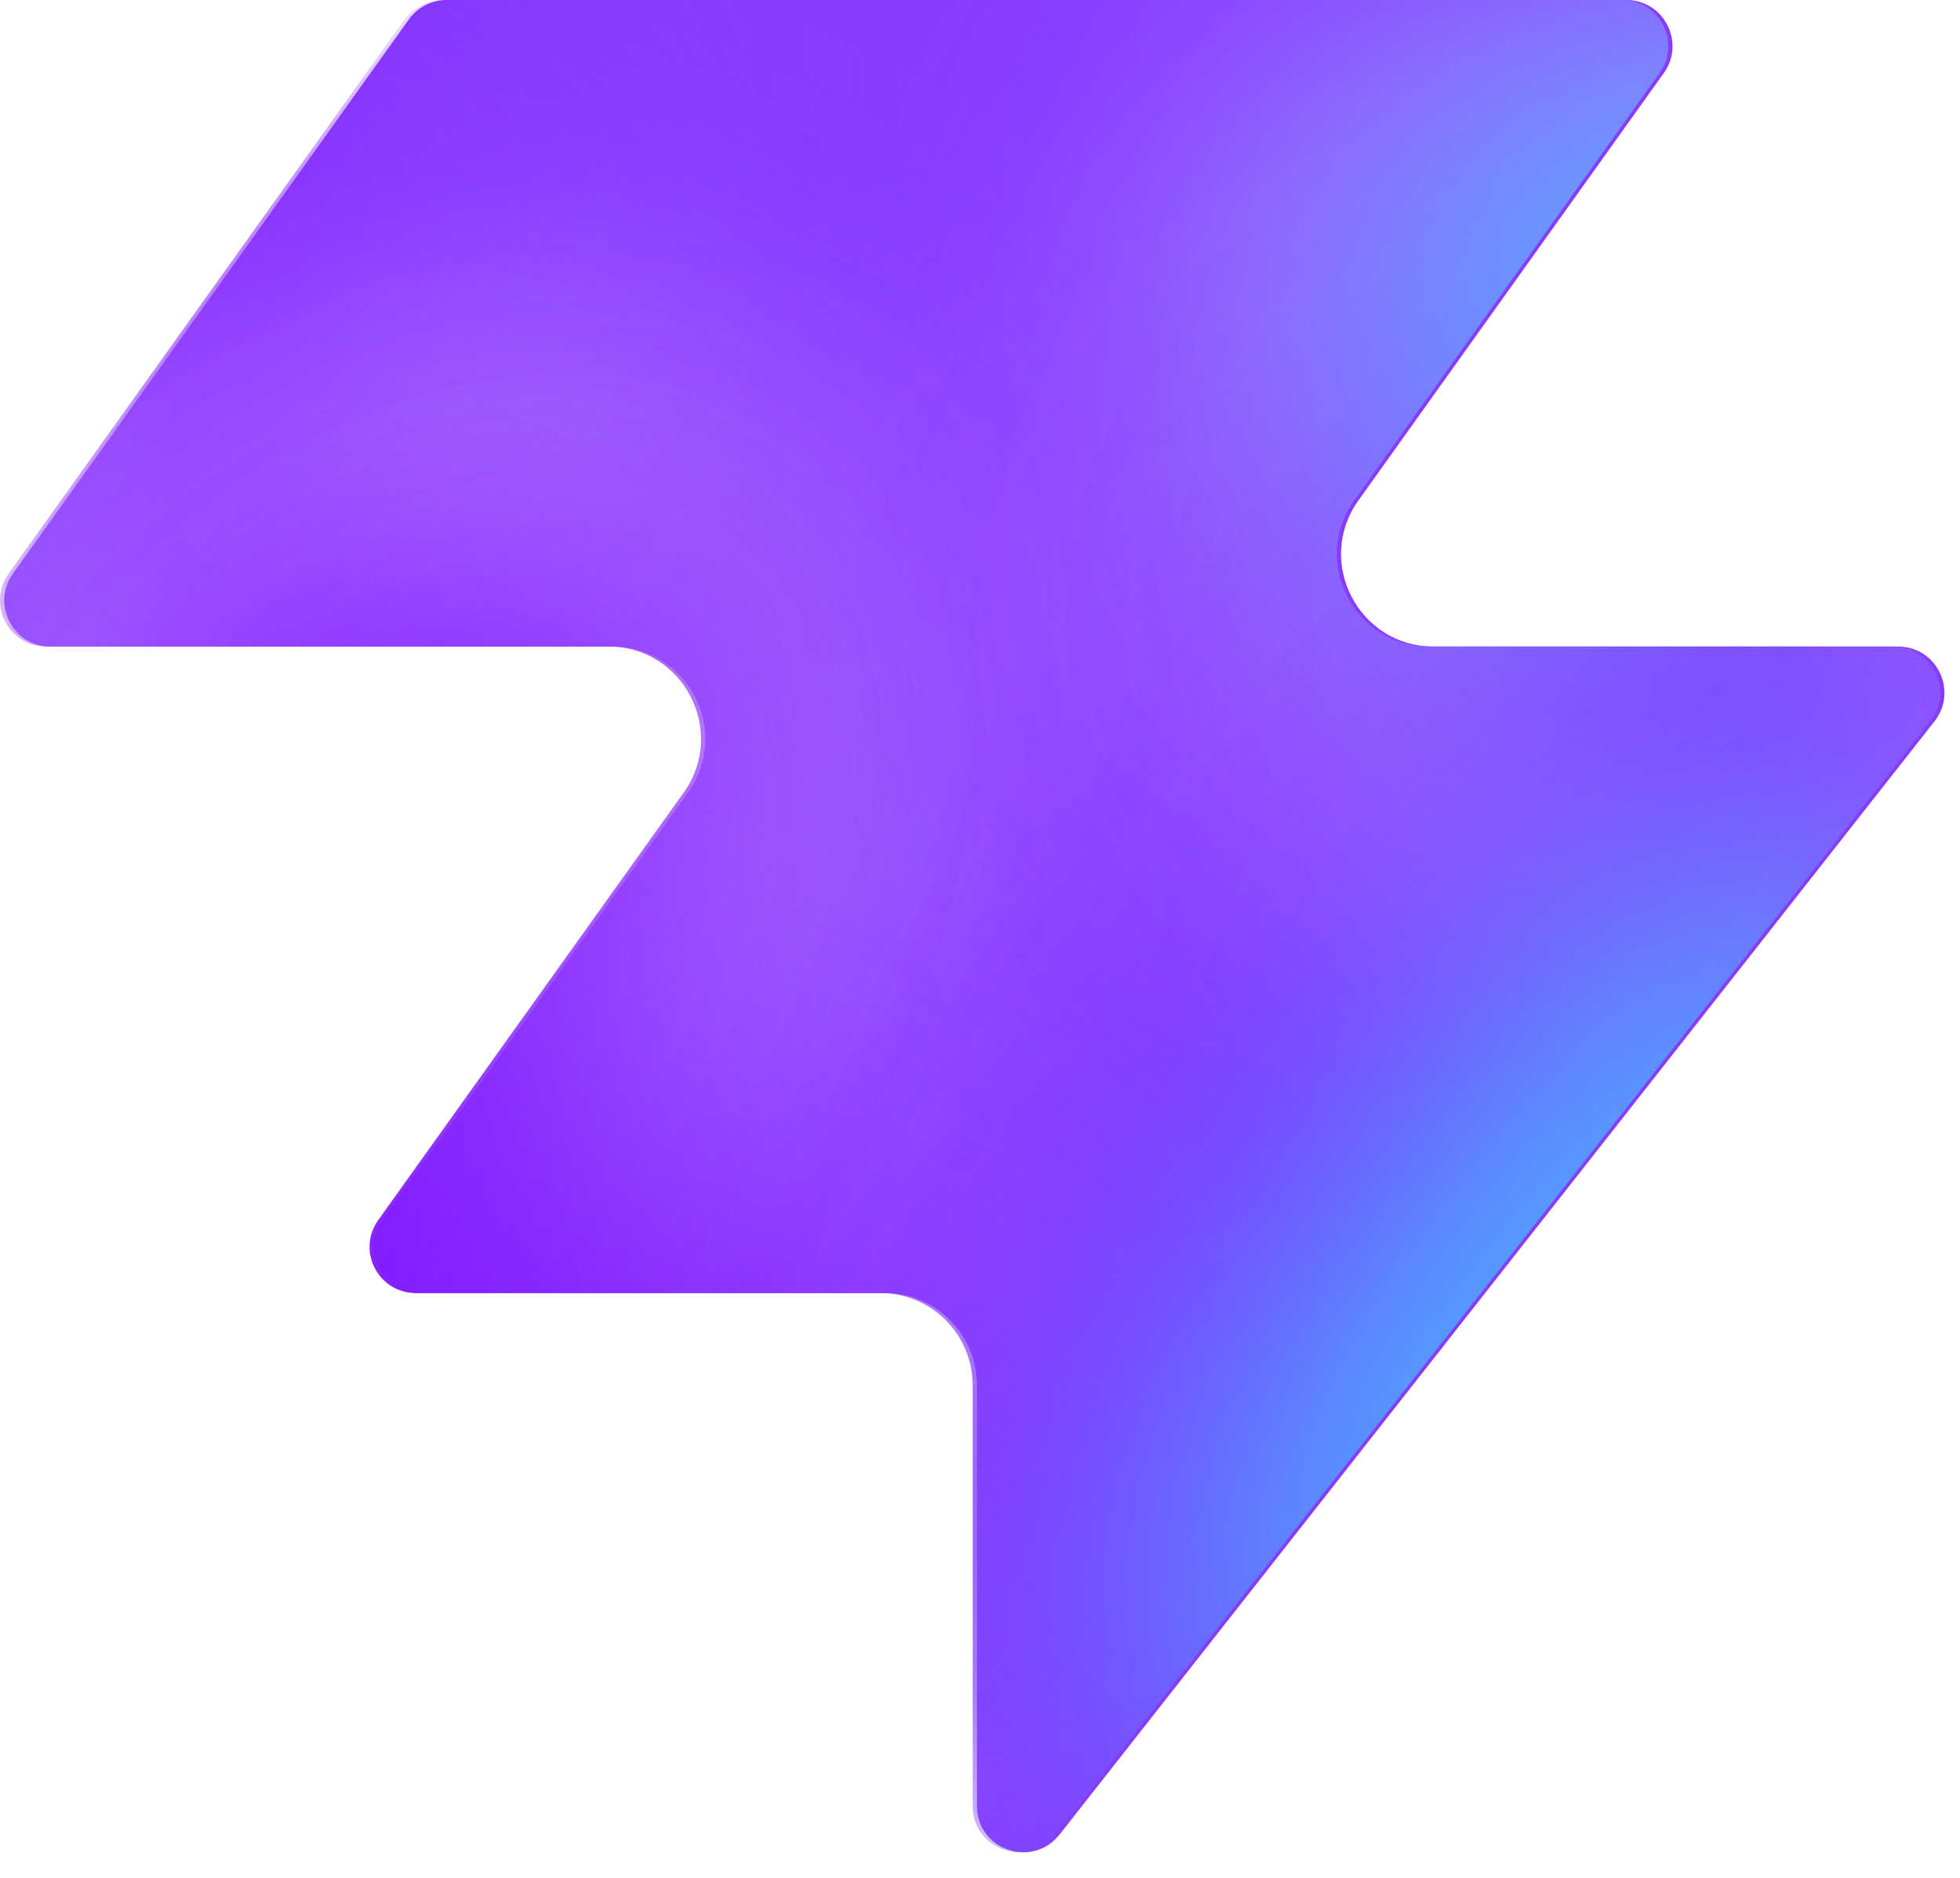
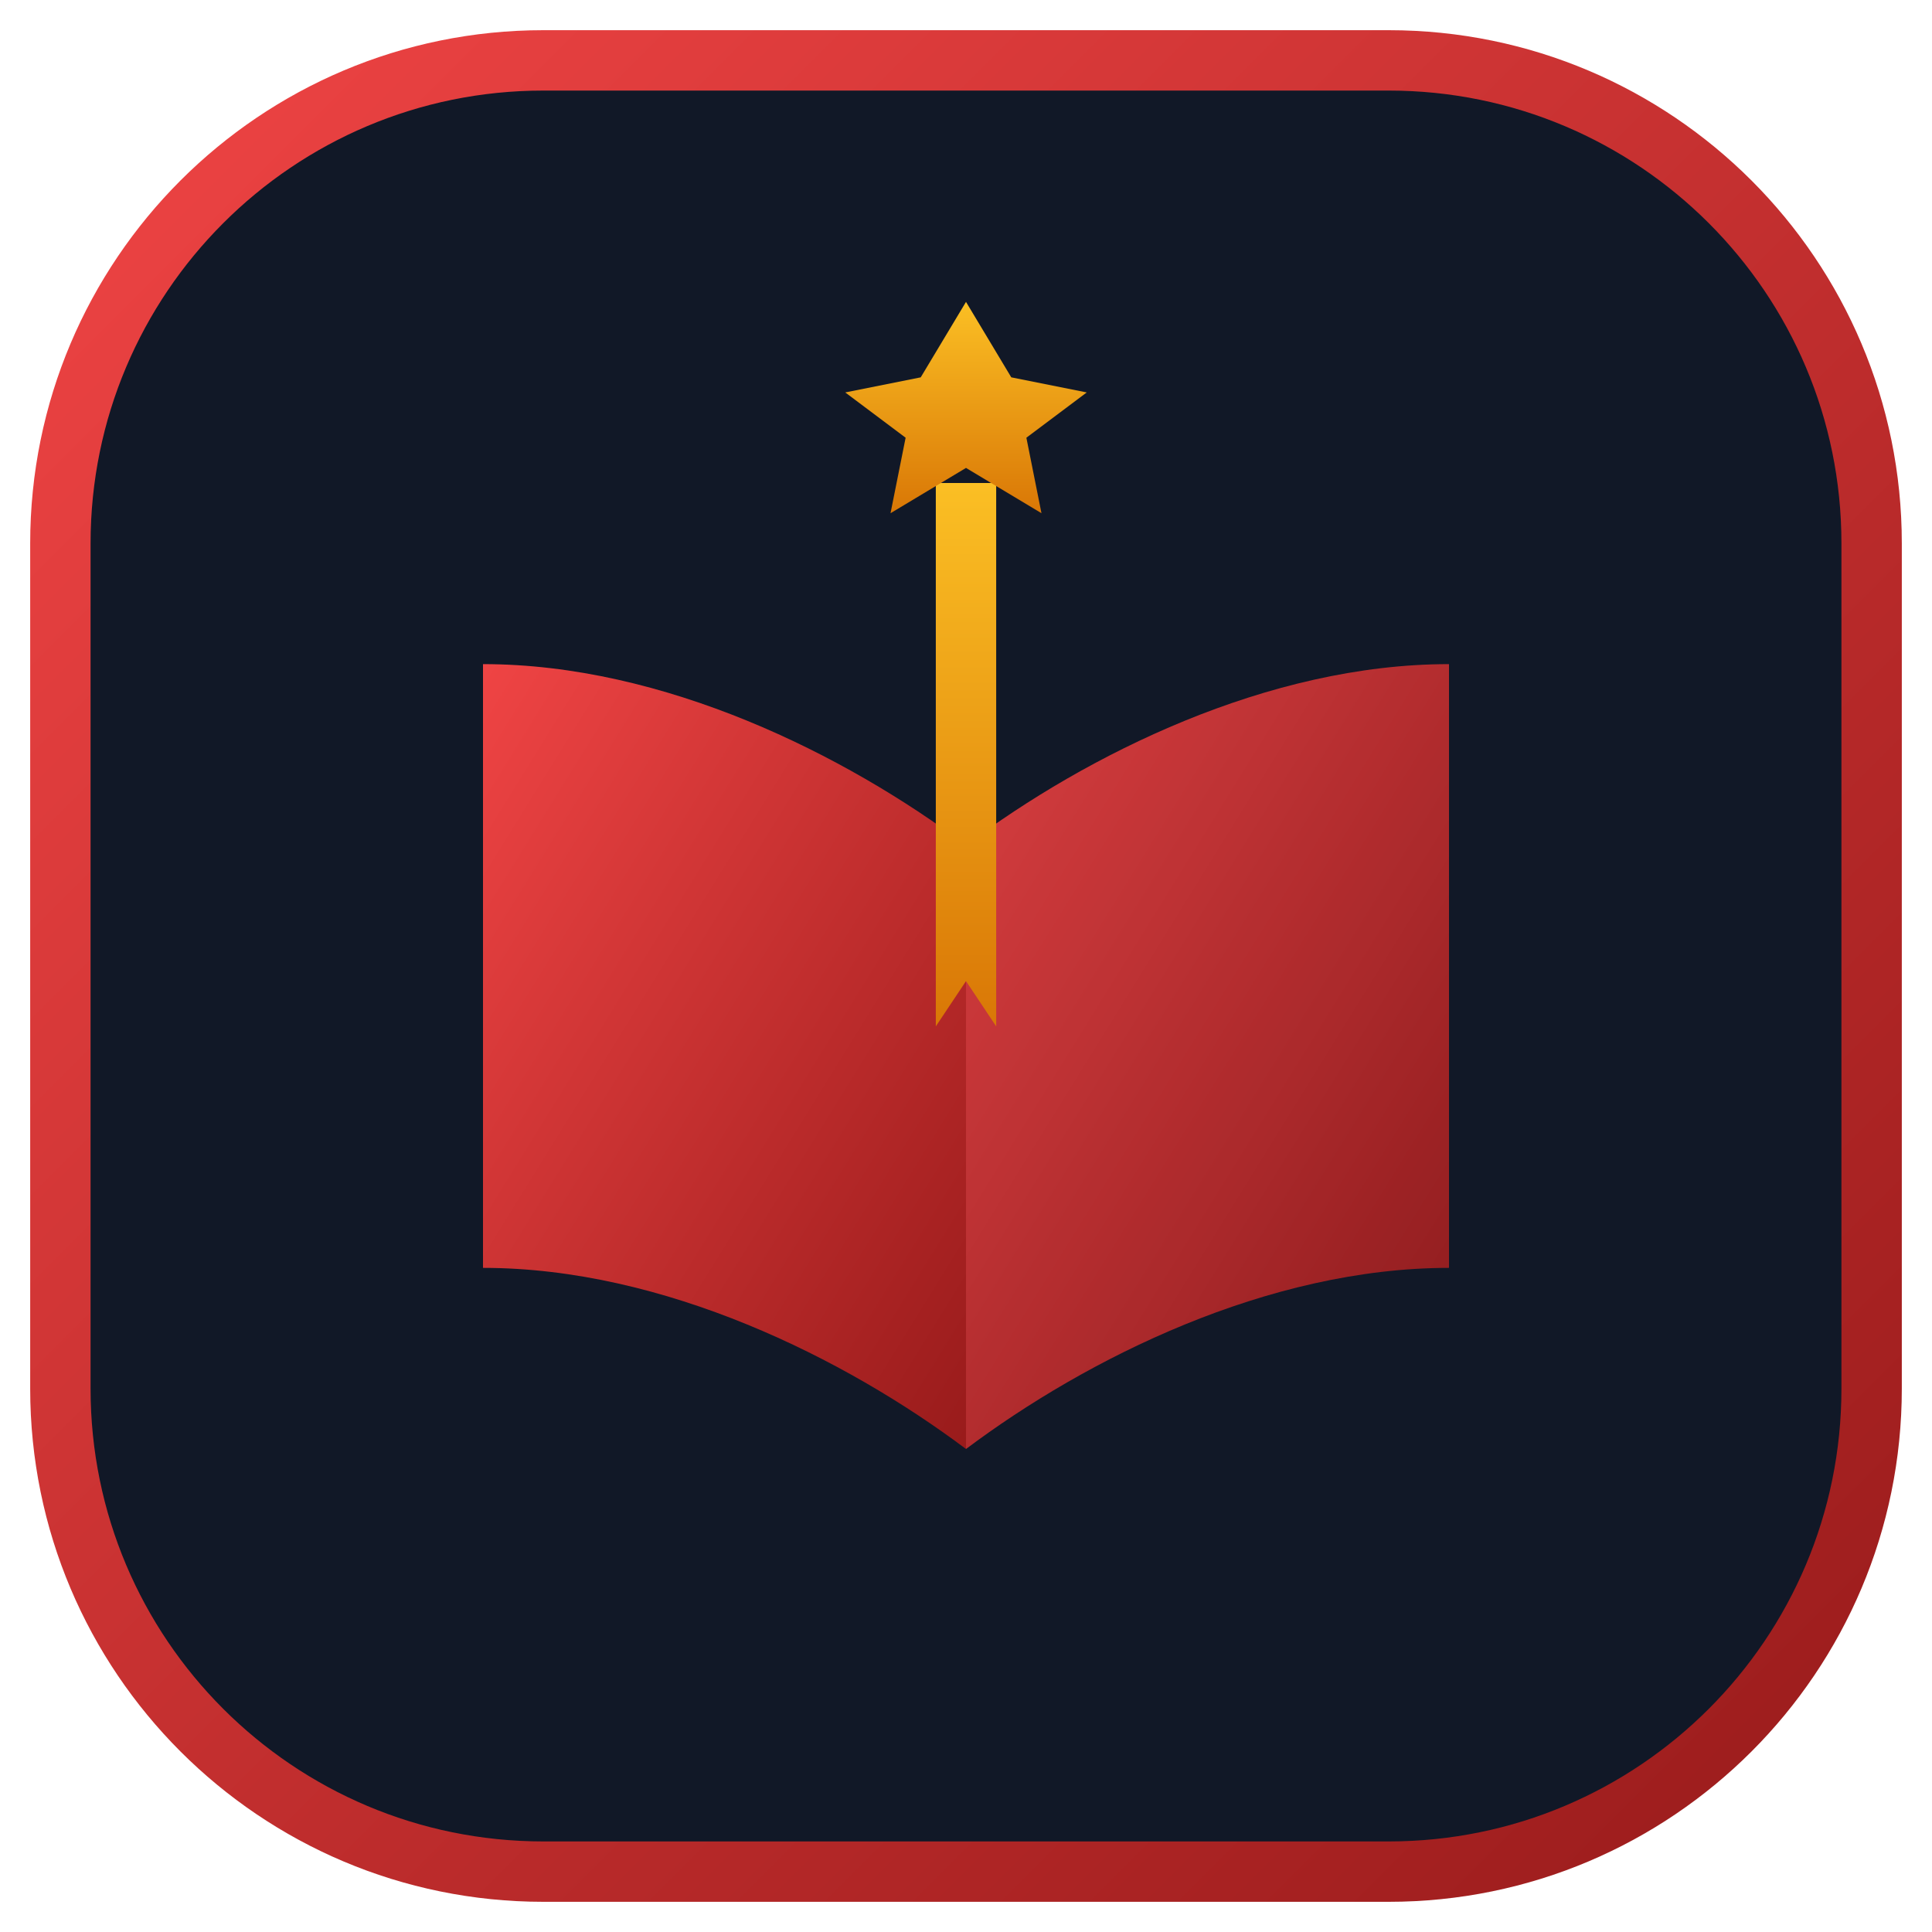
- <svg xmlns="http://www.w3.org/2000/svg" width="48" height="46" fill="none" viewBox="0 0 48 46">
-   <path fill="#863bff" d="M25.946 44.938c-.664.845-2.021.375-2.021-.698V33.937a2.26 2.26 0 0 0-2.262-2.262H10.287c-.92 0-1.456-1.04-.92-1.788l7.48-10.471c1.07-1.497 0-3.578-1.842-3.578H1.237c-.92 0-1.456-1.04-.92-1.788L10.013.474c.214-.297.556-.474.92-.474h28.894c.92 0 1.456 1.04.92 1.788l-7.48 10.471c-1.07 1.498 0 3.579 1.842 3.579h11.377c.943 0 1.473 1.088.89 1.83L25.947 44.94z" style="fill:#863bff;fill:color(display-p3 .525 .23 1);fill-opacity:1" />
-   <mask id="a" width="48" height="46" x="0" y="0" maskUnits="userSpaceOnUse" style="mask-type:alpha">
-     <path fill="#000" d="M25.842 44.938c-.664.844-2.021.375-2.021-.698V33.937a2.26 2.26 0 0 0-2.262-2.262H10.183c-.92 0-1.456-1.04-.92-1.788l7.48-10.471c1.07-1.498 0-3.579-1.842-3.579H1.133c-.92 0-1.456-1.04-.92-1.787L9.91.473c.214-.297.556-.474.92-.474h28.894c.92 0 1.456 1.04.92 1.788l-7.48 10.471c-1.07 1.498 0 3.578 1.842 3.578h11.377c.943 0 1.473 1.088.89 1.832L25.843 44.94z" style="fill:#000;fill-opacity:1" />
-   </mask>
-   <g mask="url(#a)">
-     <g filter="url(#b)">
-       <ellipse cx="5.508" cy="14.704" fill="#ede6ff" rx="5.508" ry="14.704" style="fill:#ede6ff;fill:color(display-p3 .927 .903 1);fill-opacity:1" transform="matrix(.00324 1 1 -.00324 -4.47 31.516)" />
-     </g>
-     <g filter="url(#c)">
-       <ellipse cx="10.399" cy="29.851" fill="#ede6ff" rx="10.399" ry="29.851" style="fill:#ede6ff;fill:color(display-p3 .927 .903 1);fill-opacity:1" transform="matrix(.00324 1 1 -.00324 -39.328 7.883)" />
-     </g>
-     <g filter="url(#d)">
-       <ellipse cx="5.508" cy="30.487" fill="#7e14ff" rx="5.508" ry="30.487" style="fill:#7e14ff;fill:color(display-p3 .492 .077 1);fill-opacity:1" transform="rotate(89.814 -25.913 -14.639)scale(1 -1)" />
-     </g>
-     <g filter="url(#e)">
-       <ellipse cx="5.508" cy="30.599" fill="#7e14ff" rx="5.508" ry="30.599" style="fill:#7e14ff;fill:color(display-p3 .492 .077 1);fill-opacity:1" transform="rotate(89.814 -32.644 -3.334)scale(1 -1)" />
-     </g>
-     <g filter="url(#f)">
-       <ellipse cx="5.508" cy="30.599" fill="#7e14ff" rx="5.508" ry="30.599" style="fill:#7e14ff;fill:color(display-p3 .492 .077 1);fill-opacity:1" transform="matrix(.00324 1 1 -.00324 -34.34 30.47)" />
-     </g>
-     <g filter="url(#g)">
-       <ellipse cx="14.072" cy="22.078" fill="#ede6ff" rx="14.072" ry="22.078" style="fill:#ede6ff;fill:color(display-p3 .927 .903 1);fill-opacity:1" transform="rotate(93.35 24.506 48.493)scale(-1 1)" />
-     </g>
-     <g filter="url(#h)">
-       <ellipse cx="3.47" cy="21.501" fill="#7e14ff" rx="3.47" ry="21.501" style="fill:#7e14ff;fill:color(display-p3 .492 .077 1);fill-opacity:1" transform="rotate(89.009 28.708 47.59)scale(-1 1)" />
-     </g>
-     <g filter="url(#i)">
-       <ellipse cx="3.47" cy="21.501" fill="#7e14ff" rx="3.47" ry="21.501" style="fill:#7e14ff;fill:color(display-p3 .492 .077 1);fill-opacity:1" transform="rotate(89.009 28.708 47.59)scale(-1 1)" />
-     </g>
-     <g filter="url(#j)">
-       <ellipse cx=".387" cy="8.972" fill="#7e14ff" rx="4.407" ry="29.108" style="fill:#7e14ff;fill:color(display-p3 .492 .077 1);fill-opacity:1" transform="rotate(39.51 .387 8.972)" />
-     </g>
-     <g filter="url(#k)">
-       <ellipse cx="47.523" cy="-6.092" fill="#7e14ff" rx="4.407" ry="29.108" style="fill:#7e14ff;fill:color(display-p3 .492 .077 1);fill-opacity:1" transform="rotate(37.892 47.523 -6.092)" />
-     </g>
-     <g filter="url(#l)">
-       <ellipse cx="41.412" cy="6.333" fill="#47bfff" rx="5.971" ry="9.665" style="fill:#47bfff;fill:color(display-p3 .28 .748 1);fill-opacity:1" transform="rotate(37.892 41.412 6.333)" />
-     </g>
-     <g filter="url(#m)">
-       <ellipse cx="-1.879" cy="38.332" fill="#7e14ff" rx="4.407" ry="29.108" style="fill:#7e14ff;fill:color(display-p3 .492 .077 1);fill-opacity:1" transform="rotate(37.892 -1.88 38.332)" />
-     </g>
-     <g filter="url(#n)">
-       <ellipse cx="-1.879" cy="38.332" fill="#7e14ff" rx="4.407" ry="29.108" style="fill:#7e14ff;fill:color(display-p3 .492 .077 1);fill-opacity:1" transform="rotate(37.892 -1.88 38.332)" />
-     </g>
-     <g filter="url(#o)">
-       <ellipse cx="35.651" cy="29.907" fill="#7e14ff" rx="4.407" ry="29.108" style="fill:#7e14ff;fill:color(display-p3 .492 .077 1);fill-opacity:1" transform="rotate(37.892 35.651 29.907)" />
-     </g>
-     <g filter="url(#p)">
-       <ellipse cx="38.418" cy="32.4" fill="#47bfff" rx="5.971" ry="15.297" style="fill:#47bfff;fill:color(display-p3 .28 .748 1);fill-opacity:1" transform="rotate(37.892 38.418 32.4)" />
-     </g>
-   </g>
+ <svg xmlns="http://www.w3.org/2000/svg" viewBox="0 0 64 64" width="64" height="64">
  <defs>
-     <filter id="b" width="60.045" height="41.654" x="-19.77" y="16.149" color-interpolation-filters="sRGB" filterUnits="userSpaceOnUse">
-       <feFlood flood-opacity="0" result="BackgroundImageFix" />
-       <feBlend in="SourceGraphic" in2="BackgroundImageFix" result="shape" />
-       <feGaussianBlur result="effect1_foregroundBlur_2002_17158" stdDeviation="7.659" />
-     </filter>
-     <filter id="c" width="90.34" height="51.437" x="-54.613" y="-7.533" color-interpolation-filters="sRGB" filterUnits="userSpaceOnUse">
-       <feFlood flood-opacity="0" result="BackgroundImageFix" />
-       <feBlend in="SourceGraphic" in2="BackgroundImageFix" result="shape" />
-       <feGaussianBlur result="effect1_foregroundBlur_2002_17158" stdDeviation="7.659" />
-     </filter>
-     <filter id="d" width="79.355" height="29.4" x="-49.64" y="2.03" color-interpolation-filters="sRGB" filterUnits="userSpaceOnUse">
-       <feFlood flood-opacity="0" result="BackgroundImageFix" />
-       <feBlend in="SourceGraphic" in2="BackgroundImageFix" result="shape" />
-       <feGaussianBlur result="effect1_foregroundBlur_2002_17158" stdDeviation="4.596" />
-     </filter>
-     <filter id="e" width="79.579" height="29.4" x="-45.045" y="20.029" color-interpolation-filters="sRGB" filterUnits="userSpaceOnUse">
-       <feFlood flood-opacity="0" result="BackgroundImageFix" />
-       <feBlend in="SourceGraphic" in2="BackgroundImageFix" result="shape" />
-       <feGaussianBlur result="effect1_foregroundBlur_2002_17158" stdDeviation="4.596" />
-     </filter>
-     <filter id="f" width="79.579" height="29.4" x="-43.513" y="21.178" color-interpolation-filters="sRGB" filterUnits="userSpaceOnUse">
-       <feFlood flood-opacity="0" result="BackgroundImageFix" />
-       <feBlend in="SourceGraphic" in2="BackgroundImageFix" result="shape" />
-       <feGaussianBlur result="effect1_foregroundBlur_2002_17158" stdDeviation="4.596" />
-     </filter>
-     <filter id="g" width="74.749" height="58.852" x="15.756" y="-17.901" color-interpolation-filters="sRGB" filterUnits="userSpaceOnUse">
-       <feFlood flood-opacity="0" result="BackgroundImageFix" />
-       <feBlend in="SourceGraphic" in2="BackgroundImageFix" result="shape" />
-       <feGaussianBlur result="effect1_foregroundBlur_2002_17158" stdDeviation="7.659" />
-     </filter>
-     <filter id="h" width="61.377" height="25.362" x="23.548" y="2.284" color-interpolation-filters="sRGB" filterUnits="userSpaceOnUse">
-       <feFlood flood-opacity="0" result="BackgroundImageFix" />
-       <feBlend in="SourceGraphic" in2="BackgroundImageFix" result="shape" />
-       <feGaussianBlur result="effect1_foregroundBlur_2002_17158" stdDeviation="4.596" />
-     </filter>
-     <filter id="i" width="61.377" height="25.362" x="23.548" y="2.284" color-interpolation-filters="sRGB" filterUnits="userSpaceOnUse">
-       <feFlood flood-opacity="0" result="BackgroundImageFix" />
-       <feBlend in="SourceGraphic" in2="BackgroundImageFix" result="shape" />
-       <feGaussianBlur result="effect1_foregroundBlur_2002_17158" stdDeviation="4.596" />
-     </filter>
-     <filter id="j" width="56.045" height="63.649" x="-27.636" y="-22.853" color-interpolation-filters="sRGB" filterUnits="userSpaceOnUse">
-       <feFlood flood-opacity="0" result="BackgroundImageFix" />
-       <feBlend in="SourceGraphic" in2="BackgroundImageFix" result="shape" />
-       <feGaussianBlur result="effect1_foregroundBlur_2002_17158" stdDeviation="4.596" />
-     </filter>
-     <filter id="k" width="54.814" height="64.646" x="20.116" y="-38.415" color-interpolation-filters="sRGB" filterUnits="userSpaceOnUse">
-       <feFlood flood-opacity="0" result="BackgroundImageFix" />
-       <feBlend in="SourceGraphic" in2="BackgroundImageFix" result="shape" />
-       <feGaussianBlur result="effect1_foregroundBlur_2002_17158" stdDeviation="4.596" />
-     </filter>
-     <filter id="l" width="33.541" height="35.313" x="24.641" y="-11.323" color-interpolation-filters="sRGB" filterUnits="userSpaceOnUse">
-       <feFlood flood-opacity="0" result="BackgroundImageFix" />
-       <feBlend in="SourceGraphic" in2="BackgroundImageFix" result="shape" />
-       <feGaussianBlur result="effect1_foregroundBlur_2002_17158" stdDeviation="4.596" />
-     </filter>
-     <filter id="m" width="54.814" height="64.646" x="-29.286" y="6.009" color-interpolation-filters="sRGB" filterUnits="userSpaceOnUse">
-       <feFlood flood-opacity="0" result="BackgroundImageFix" />
-       <feBlend in="SourceGraphic" in2="BackgroundImageFix" result="shape" />
-       <feGaussianBlur result="effect1_foregroundBlur_2002_17158" stdDeviation="4.596" />
-     </filter>
-     <filter id="n" width="54.814" height="64.646" x="-29.286" y="6.009" color-interpolation-filters="sRGB" filterUnits="userSpaceOnUse">
-       <feFlood flood-opacity="0" result="BackgroundImageFix" />
-       <feBlend in="SourceGraphic" in2="BackgroundImageFix" result="shape" />
-       <feGaussianBlur result="effect1_foregroundBlur_2002_17158" stdDeviation="4.596" />
-     </filter>
-     <filter id="o" width="54.814" height="64.646" x="8.244" y="-2.416" color-interpolation-filters="sRGB" filterUnits="userSpaceOnUse">
-       <feFlood flood-opacity="0" result="BackgroundImageFix" />
-       <feBlend in="SourceGraphic" in2="BackgroundImageFix" result="shape" />
-       <feGaussianBlur result="effect1_foregroundBlur_2002_17158" stdDeviation="4.596" />
-     </filter>
-     <filter id="p" width="39.409" height="43.623" x="18.713" y="10.588" color-interpolation-filters="sRGB" filterUnits="userSpaceOnUse">
-       <feFlood flood-opacity="0" result="BackgroundImageFix" />
-       <feBlend in="SourceGraphic" in2="BackgroundImageFix" result="shape" />
-       <feGaussianBlur result="effect1_foregroundBlur_2002_17158" stdDeviation="4.596" />
-     </filter>
+     <linearGradient id="primary-grad" x1="0%" y1="0%" x2="100%" y2="100%">
+       <stop offset="0%" stop-color="#ef4444" />
+       <stop offset="100%" stop-color="#991b1b" />
+     </linearGradient>
+     <linearGradient id="accent-grad" x1="0%" y1="0%" x2="0%" y2="100%">
+       <stop offset="0%" stop-color="#fbbf24" />
+       <stop offset="100%" stop-color="#d97706" />
+     </linearGradient>
  </defs>
+   <rect x="2" y="2" width="60" height="60" rx="16" fill="#111827" stroke="url(#primary-grad)" stroke-width="2" />
+   <path d="M16 22 C 22 22, 28 25, 32 28 L 32 48 C 28 45, 22 42, 16 42 Z" fill="url(#primary-grad)" />
+   <path d="M48 22 C 42 22, 36 25, 32 28 L 32 48 C 36 45, 42 42, 48 42 Z" fill="url(#primary-grad)" opacity="0.9" />
+   <path d="M31 16 H 33 V 34 L 32 32.5 L 31 34 Z" fill="url(#accent-grad)" />
+   <path d="M32 10 L 33.5 12.5 L 36 13 L 34 14.5 L 34.5 17 L 32 15.5 L 29.5 17 L 30 14.5 L 28 13 L 30.5 12.5 Z" fill="url(#accent-grad)" />
</svg>
